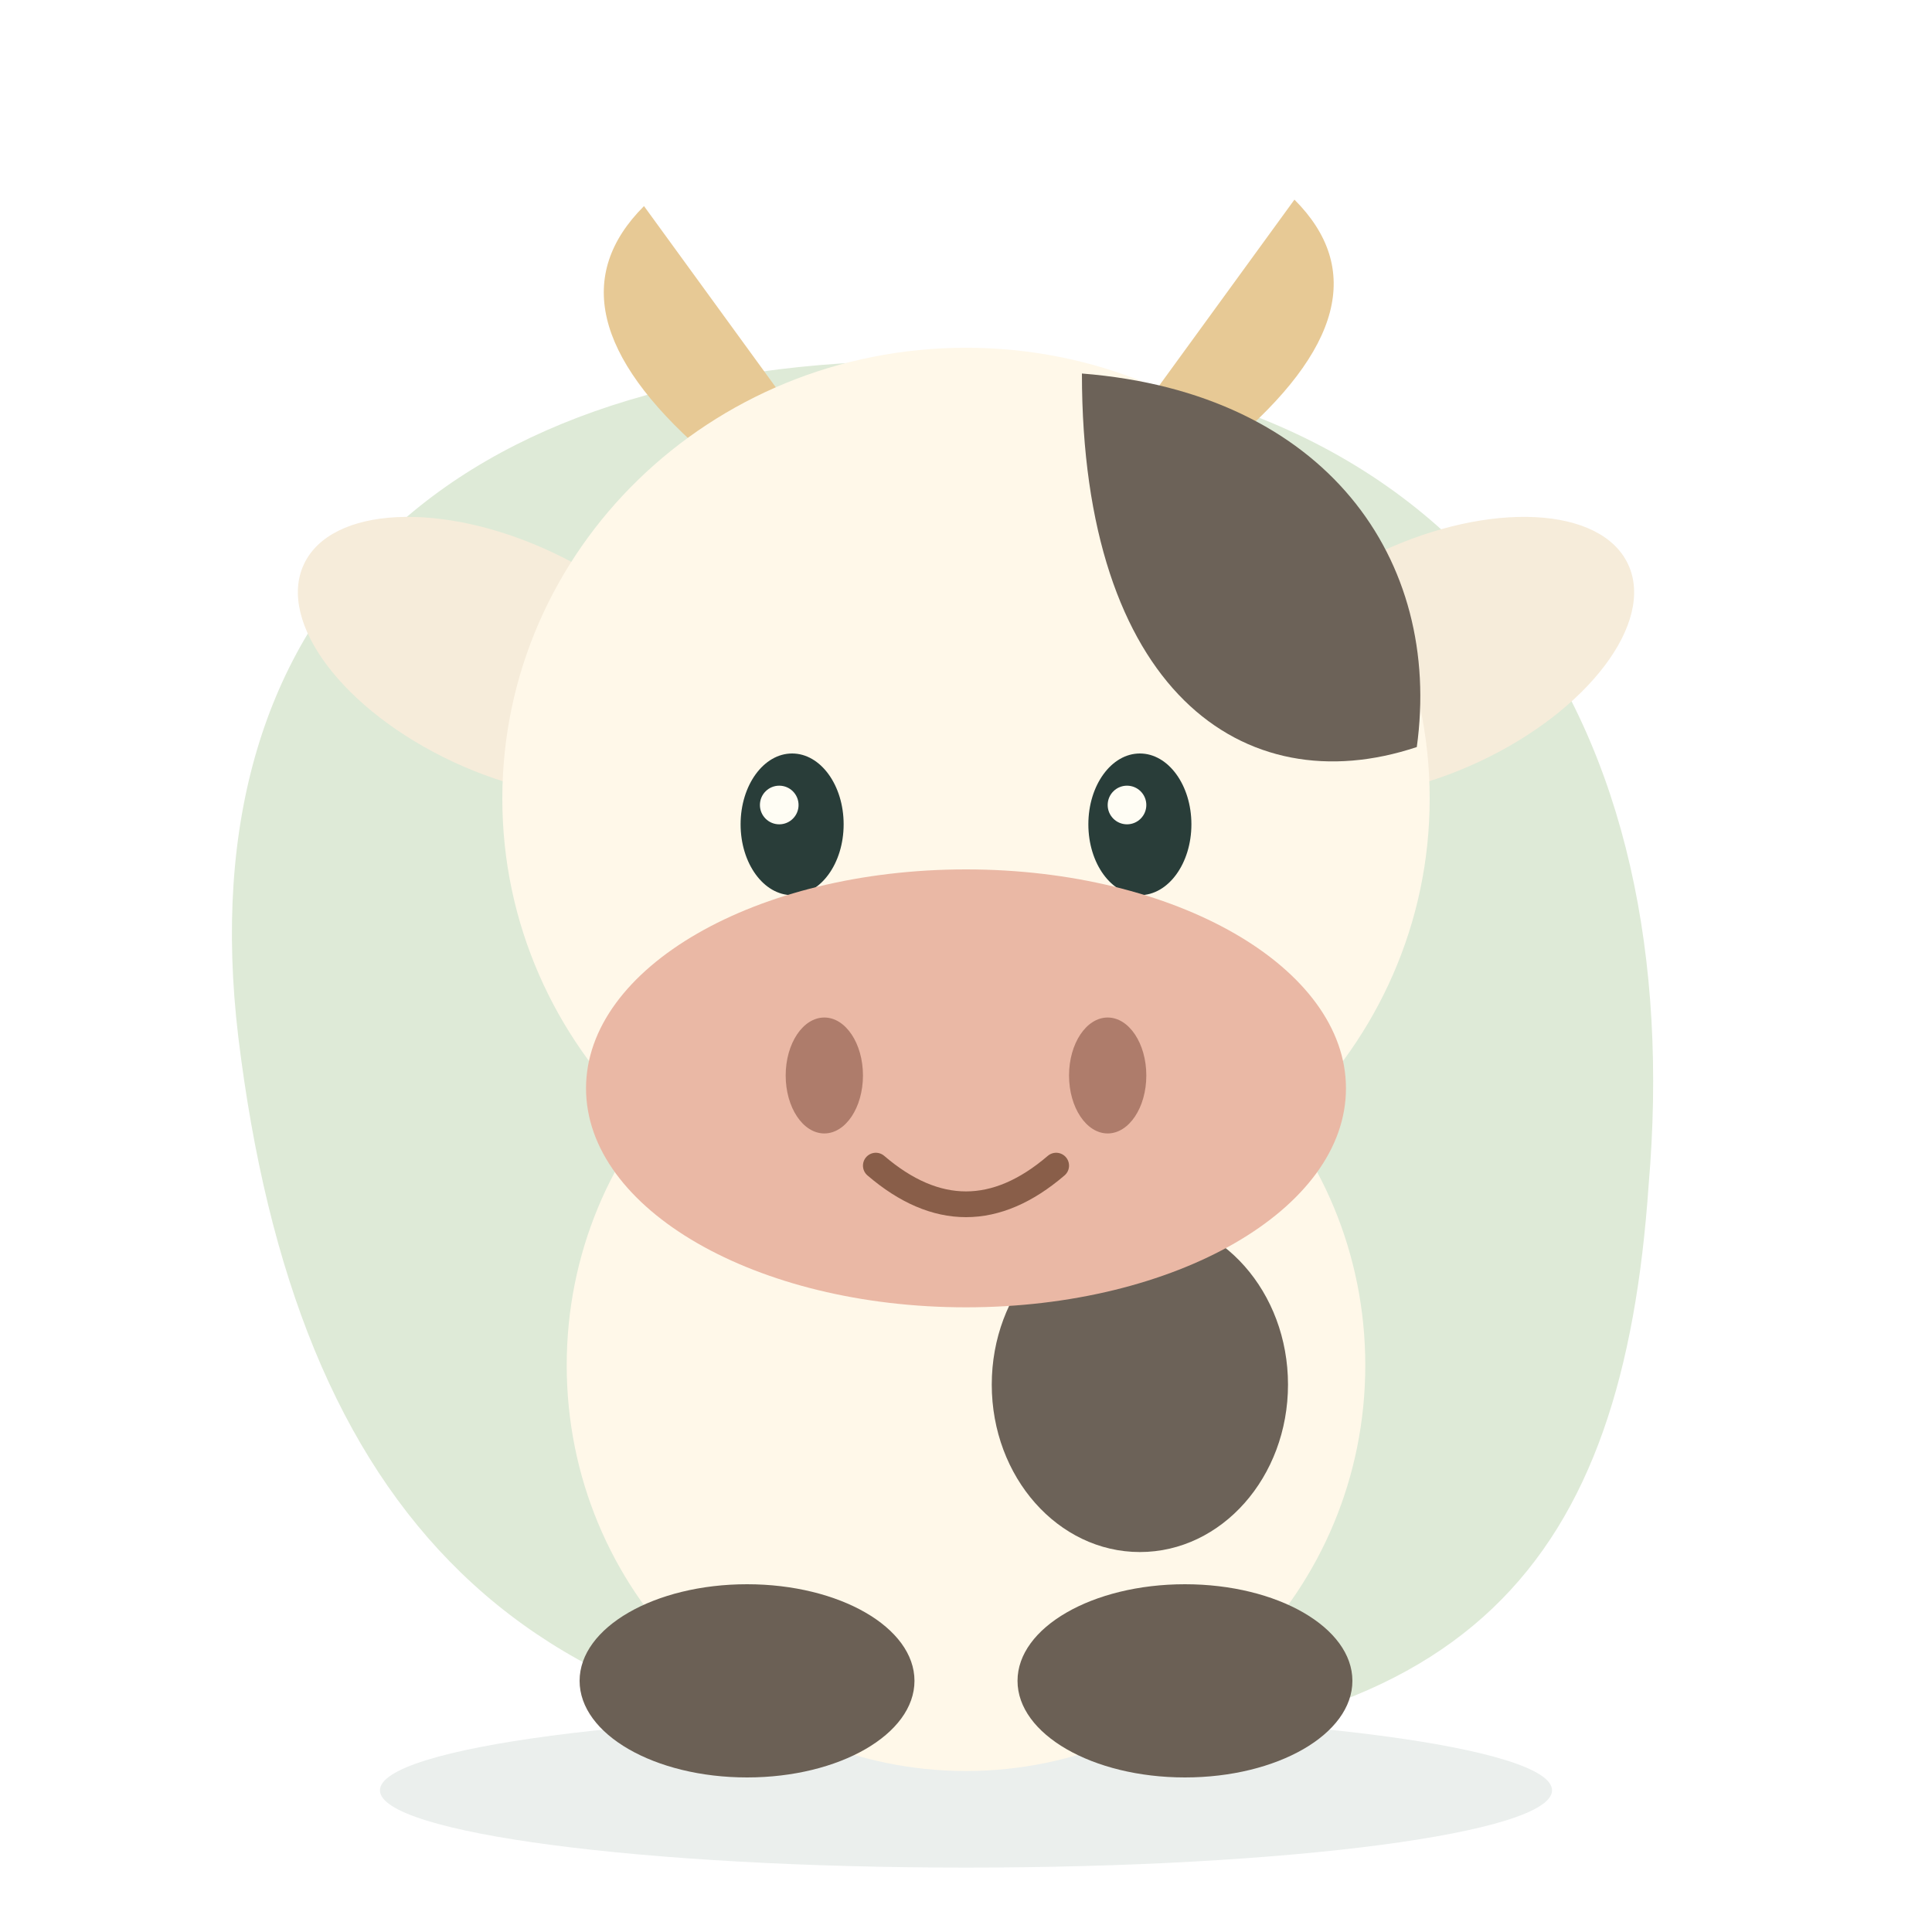
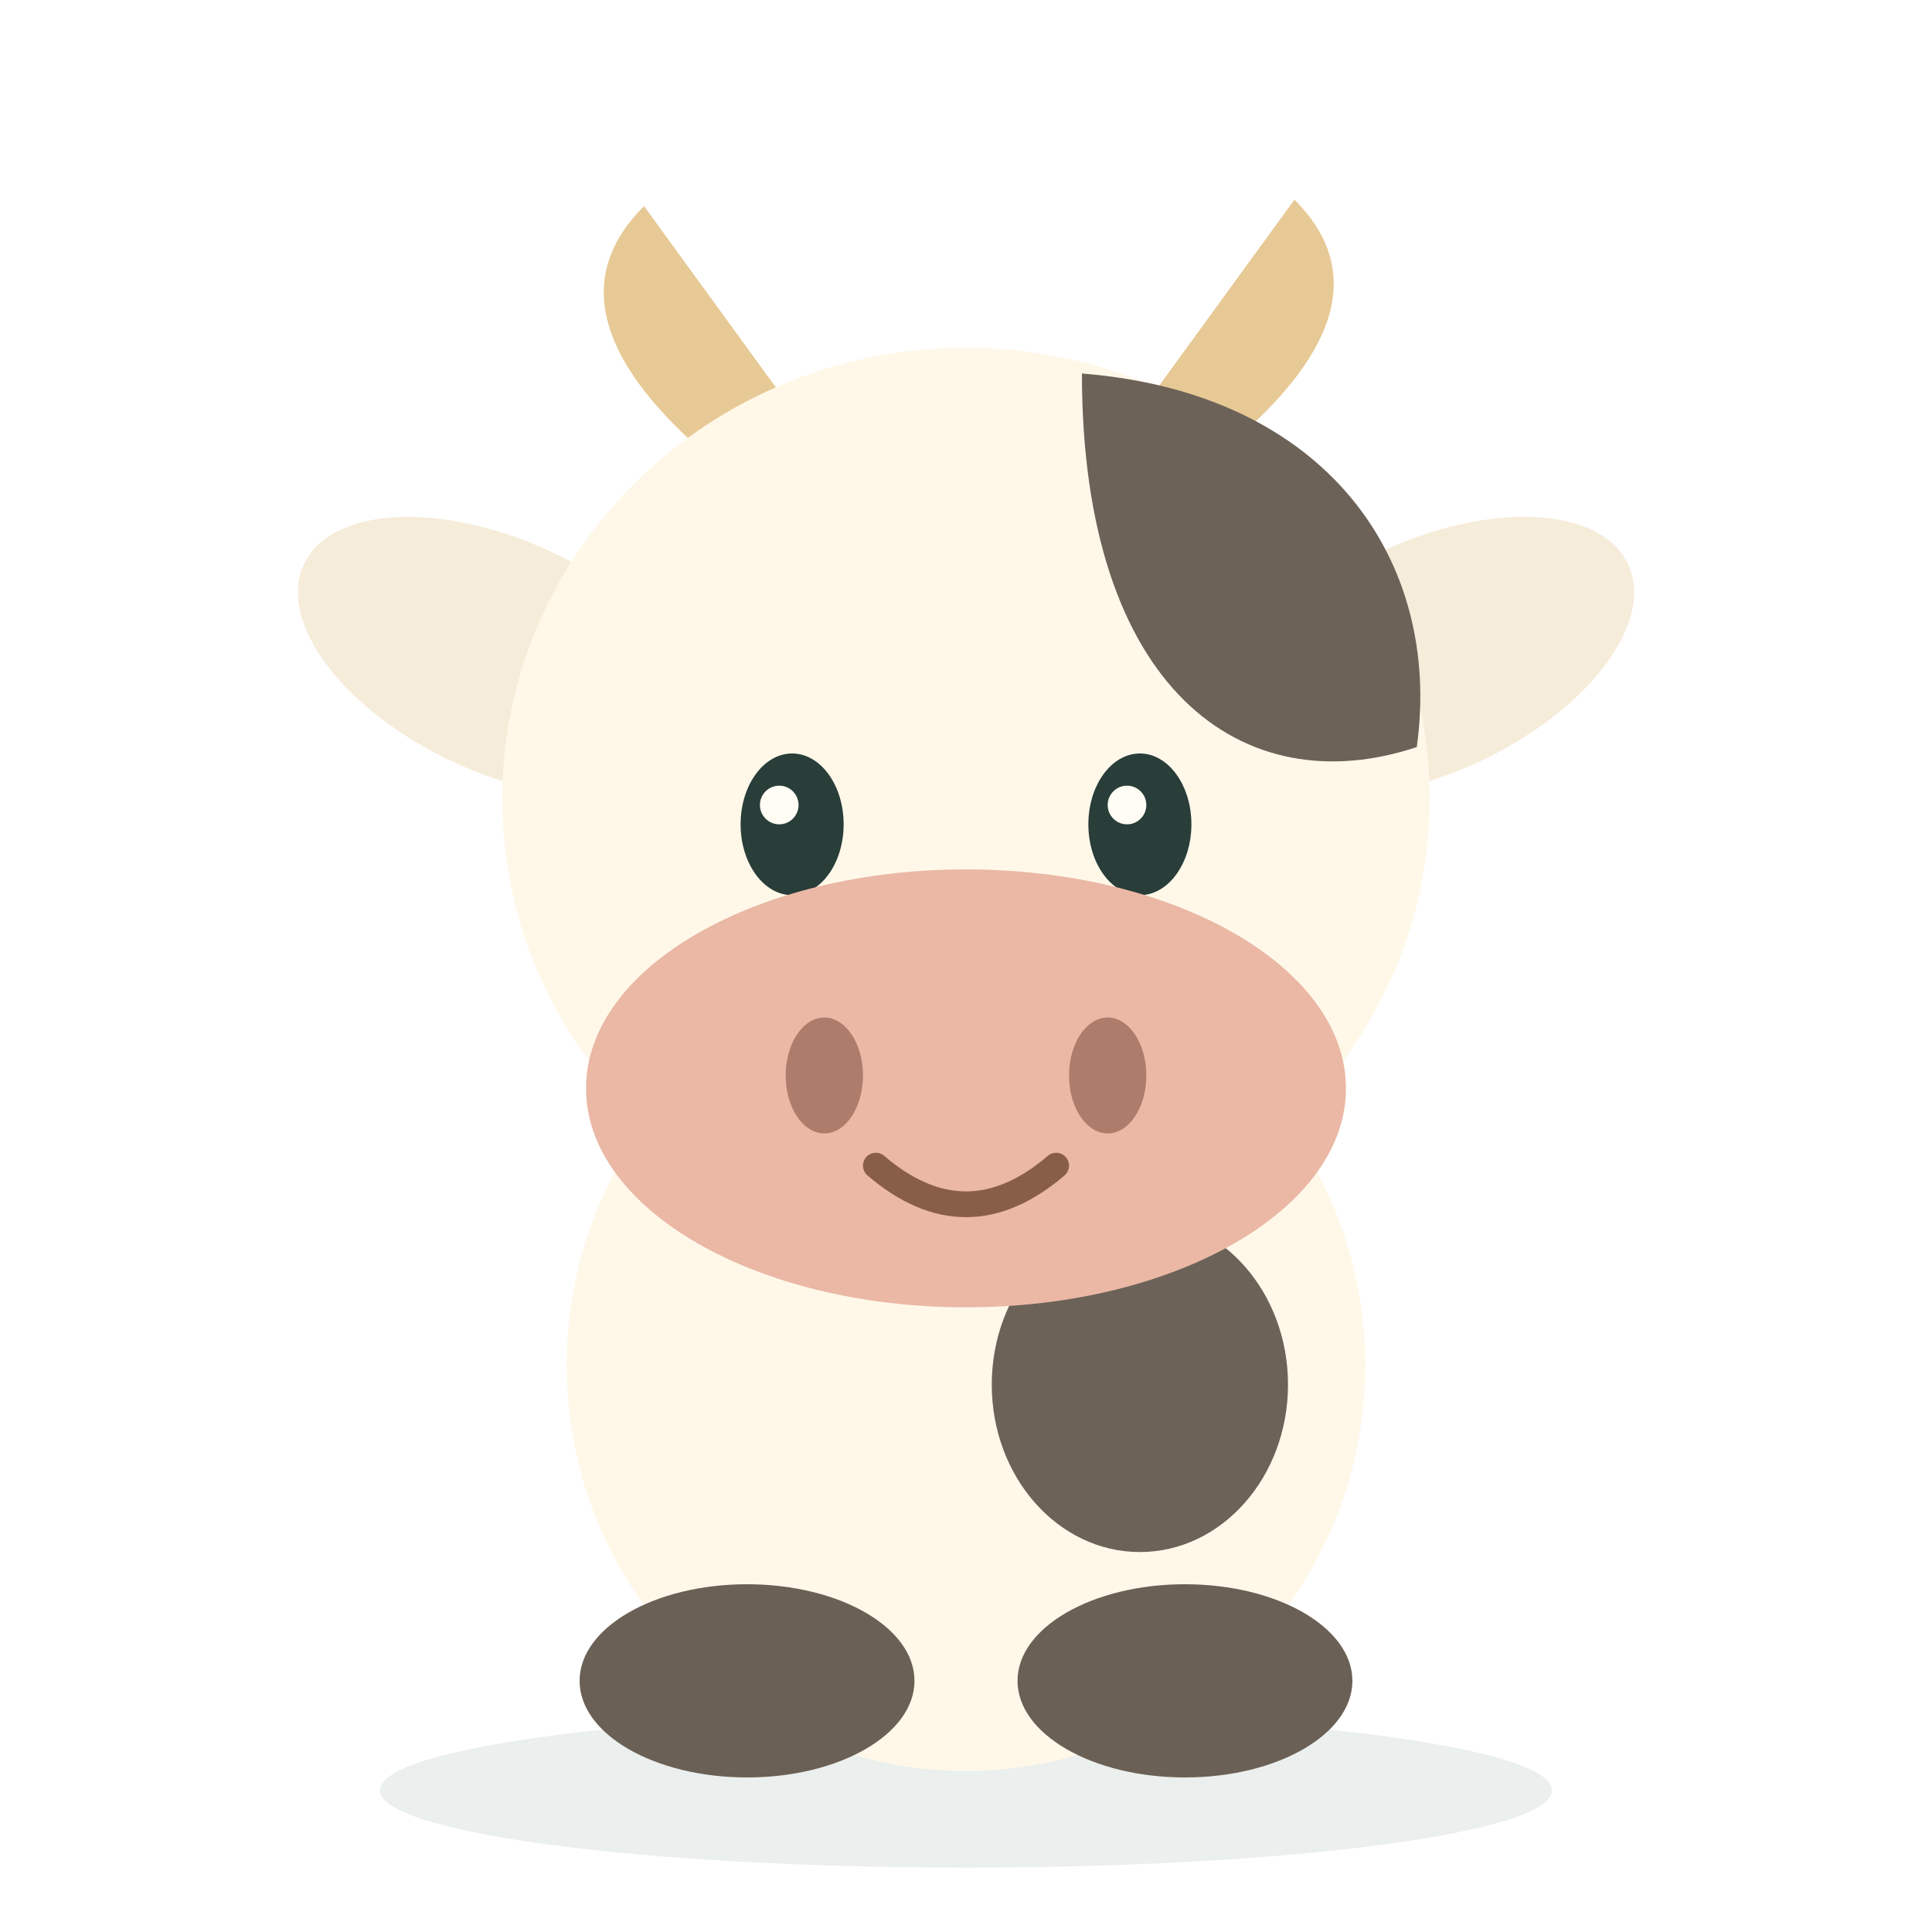
<svg xmlns="http://www.w3.org/2000/svg" width="300" height="300" viewBox="30 0 300 300">
-   <path d="M67 161c-8-67 33-105 107-105 86 0 118 58 112 128-4 58-27 88-101 88S76 235 67 161" fill="#deead7" />
  <ellipse cx="180" cy="278" rx="91" ry="12" fill="#527566" opacity=".12" />
  <ellipse cx="180" cy="212" rx="62" ry="63" fill="#fff8e9" />
  <ellipse cx="146" cy="261" rx="26" ry="15" fill="#6b6055" />
  <ellipse cx="214" cy="261" rx="26" ry="15" fill="#6b6055" />
  <ellipse cx="207" cy="215" rx="23" ry="26" fill="#6c6258" />
  <path d="M139 70q-25-22-9-38l24 33m67 4q26-22 10-38l-24 33" fill="#e7c995" />
  <ellipse cx="108" cy="102" rx="34" ry="18" transform="rotate(25 108 102)" fill="#f6ecda" />
  <ellipse cx="252" cy="102" rx="34" ry="18" transform="rotate(-25 252 102)" fill="#f6ecda" />
  <ellipse cx="180" cy="124" rx="72" ry="70" fill="#fff8e9" />
  <path d="M198 58c38 3 56 29 52 58-27 9-52-9-52-58" fill="#6c6258" />
  <g fill="#293d39">
    <ellipse cx="153" cy="128" rx="8" ry="11" />
    <ellipse cx="207" cy="128" rx="8" ry="11" />
  </g>
  <g fill="#fffdf4">
    <circle cx="151" cy="125" r="3" />
    <circle cx="205" cy="125" r="3" />
  </g>
  <ellipse cx="180" cy="169" rx="59" ry="34" fill="#eab8a5" />
  <g fill="#ae7c6b">
    <ellipse cx="158" cy="167" rx="6" ry="9" />
    <ellipse cx="202" cy="167" rx="6" ry="9" />
  </g>
  <path d="M166 181q14 12 28 0" fill="none" stroke="#895e49" stroke-width="4" stroke-linecap="round" />
</svg>
